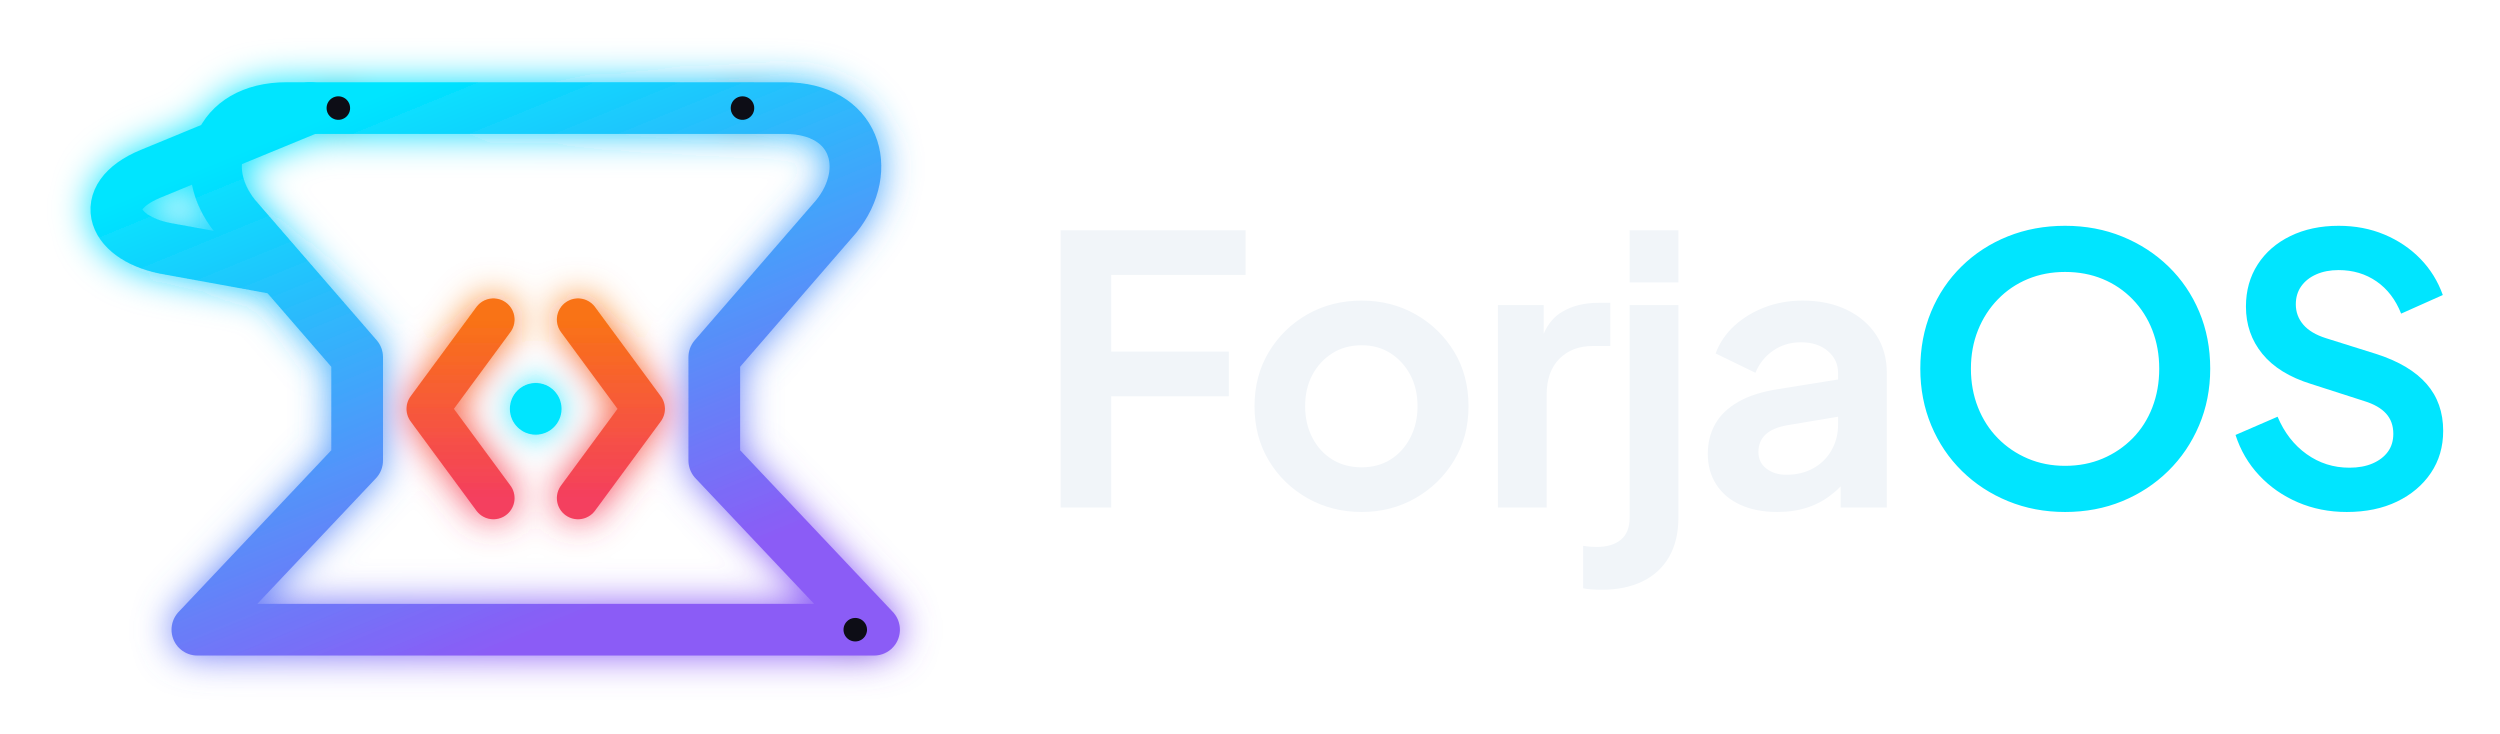
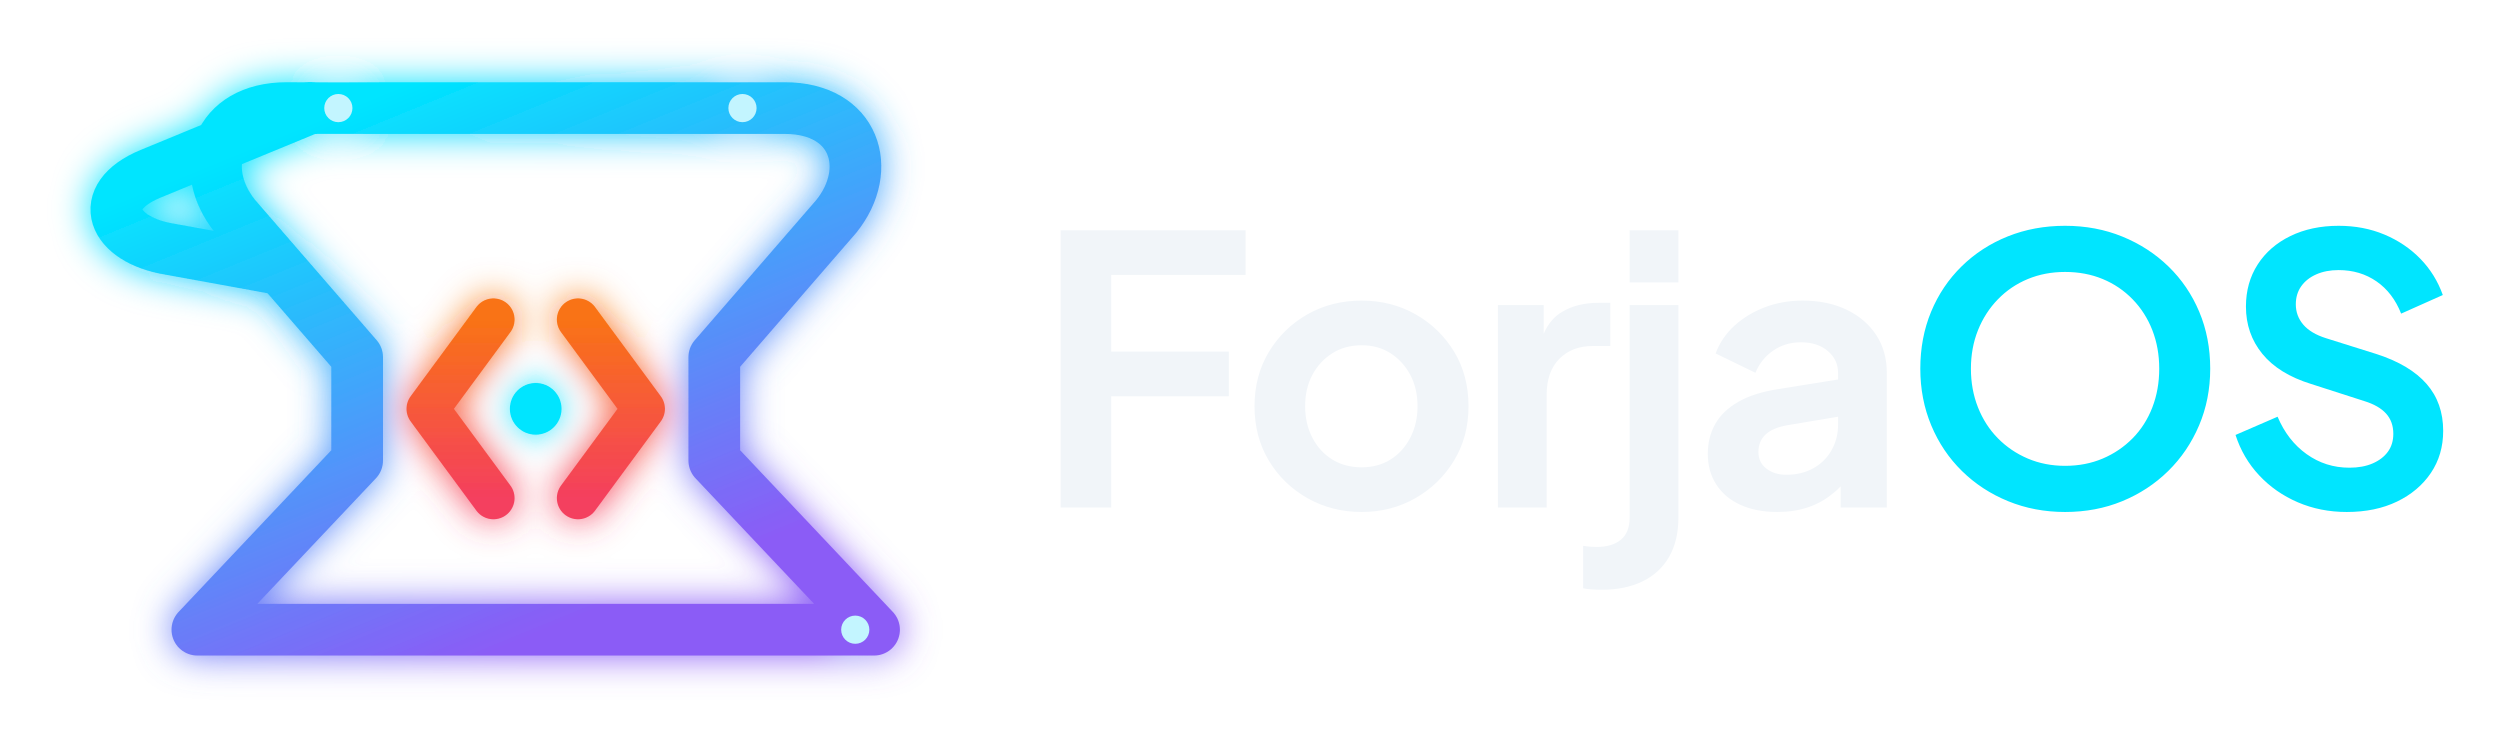
<svg xmlns="http://www.w3.org/2000/svg" viewBox="28 104 1064 312" width="1064" height="312" role="img" aria-label="ForjaOS">
  <defs>
    <linearGradient id="anvil-grad" gradientUnits="userSpaceOnUse" x1="200" y1="140" x2="290" y2="360">
      <stop offset="0" stop-color="#00e5ff" />
      <stop offset="1" stop-color="#8b5cf6" />
    </linearGradient>
    <linearGradient id="spark-grad" gradientUnits="userSpaceOnUse" x1="256" y1="240" x2="256" y2="316">
      <stop offset="0" stop-color="#f97316" />
      <stop offset="1" stop-color="#f43f5e" />
    </linearGradient>
    <filter id="glow" x="-20%" y="-20%" width="140%" height="140%">
      <feGaussianBlur in="SourceGraphic" stdDeviation="8" result="blur" />
      <feMerge>
        <feMergeNode in="blur" />
        <feMergeNode in="SourceGraphic" />
      </feMerge>
    </filter>
  </defs>
  <g id="mark" filter="url(#glow)">
    <path id="anvil" d="M150 150H362C392 150 400 176 384 196L332 256V300L400 372H112L180 300V256L128 196C112 176 120 150 150 150Z" fill="none" stroke-linecap="round" stroke-linejoin="round" stroke="url(#anvil-grad)" stroke-width="22" />
    <path id="horn" d="M160 150L92 178C68 188 76 206 100 210L144 218" fill="none" stroke-linecap="round" stroke-linejoin="round" stroke="url(#anvil-grad)" stroke-width="22" />
    <g id="spark" fill="none" stroke-linecap="round" stroke-linejoin="round" stroke="url(#spark-grad)" stroke-width="18">
      <path d="M238 240L210 278L238 316" />
      <path d="M274 240L302 278L274 316" />
    </g>
    <circle id="core" cx="256" cy="278" r="11" fill="#00e5ff" />
    <g id="nodes">
-       <circle cx="172" cy="150" r="7" fill="#0a0d14" stroke="url(#anvil-grad)" stroke-width="4" />
-       <circle cx="344" cy="150" r="7" fill="#0a0d14" stroke="url(#anvil-grad)" stroke-width="4" />
-       <circle cx="392" cy="372" r="7" fill="#0a0d14" stroke="url(#anvil-grad)" stroke-width="4" />
+       <circle cx="172" cy="150" r="6" fill="#c3f5ff" />
+       <circle cx="344" cy="150" r="6" fill="#c3f5ff" />
+       <circle cx="392" cy="372" r="6" fill="#c3f5ff" />
    </g>
  </g>
  <g id="wordmark" transform="translate(468 320.0) scale(0.158389)">
    <path id="word-forja" fill="#f1f5f9" d="M72.0 0V-745H569.0V-625H208.0V-419H524.0V-299H208.0V0ZM881.0 12Q801.0 12 735.5 -25.0Q670.0 -62 631.5 -126.0Q593.0 -190 593.0 -272Q593.0 -354 631.5 -418.0Q670.0 -482 735.0 -519.0Q800.0 -556 881.0 -556Q961.0 -556 1026.0 -519.0Q1091.0 -482 1129.5 -418.5Q1168.0 -355 1168.0 -272Q1168.0 -190 1129.0 -126.0Q1090.0 -62 1025.0 -25.0Q960.0 12 881.0 12ZM881.0 -108Q925.0 -108 958.5 -129.0Q992.0 -150 1011.5 -187.5Q1031.0 -225 1031.0 -272Q1031.0 -320 1011.5 -356.5Q992.0 -393 958.5 -414.5Q925.0 -436 881.0 -436Q836.0 -436 802.0 -414.5Q768.0 -393 748.5 -356.5Q729.0 -320 729.0 -272Q729.0 -225 748.5 -187.5Q768.0 -150 802.0 -129.0Q836.0 -108 881.0 -108ZM1247.0 0V-544H1370.0V-467Q1388.0 -508 1420.0 -526Q1460.0 -550 1517.0 -550H1549.0V-434H1502.0Q1446.0 -434 1412.0 -399.5Q1378.0 -365 1378.0 -303V0ZM1526.0 221Q1513.0 221 1499.0 220.0Q1485.0 219 1476.0 217V103Q1494.0 106 1512.0 106Q1554.0 106 1577.5 86.5Q1601.0 67 1601.0 27V-544H1732.0V27Q1732.0 89 1707.0 132.5Q1682.0 176 1635.5 198.5Q1589.0 221 1526.0 221ZM1601.0 -605V-745H1732.0V-605ZM1998.0 12Q1941.0 12 1899.0 -7.0Q1857.0 -26 1834.0 -61.5Q1811.0 -97 1811.0 -144Q1811.0 -189 1831.0 -224.5Q1851.0 -260 1893.0 -284.0Q1935.0 -308 1999.0 -318L2161.0 -344V-362Q2161.0 -397 2133.5 -420.5Q2106.0 -444 2061.0 -444Q2019.0 -444 1986.5 -421.5Q1954.0 -399 1939.0 -362L1832.0 -414Q1848.0 -457 1882.5 -488.5Q1917.0 -520 1964.0 -538.0Q2011.0 -556 2066.0 -556Q2133.0 -556 2184.0 -531.5Q2235.0 -507 2263.5 -463.5Q2292.0 -420 2292.0 -362V0H2168.0V-57Q2158.0 -46 2146.0 -37Q2117.0 -13 2080.0 -0.5Q2043.0 12 1998.0 12ZM2161.0 -244 2024.0 -221Q1985.0 -214 1966.0 -196.0Q1947.0 -178 1947.0 -149Q1947.0 -121 1968.5 -104.5Q1990.0 -88 2022.0 -88Q2063.0 -88 2094.5 -105.5Q2126.0 -123 2143.5 -154.0Q2161.0 -185 2161.0 -222Z" />
    <path id="word-os" fill="#00e5ff" transform="translate(2332.0 0)" d="M439.0 12Q357.0 12 286.0 -17.0Q215.0 -46 162.0 -98.0Q109.0 -150 79.5 -220.5Q50.0 -291 50.0 -373Q50.0 -456 79.0 -526.0Q108.0 -596 161.0 -648.0Q214.0 -700 285.0 -728.5Q356.0 -757 439.0 -757Q522.0 -757 593.0 -728.0Q664.0 -699 717.0 -647.5Q770.0 -596 799.5 -526.0Q829.0 -456 829.0 -373Q829.0 -291 799.0 -220.5Q769.0 -150 716.0 -98.0Q663.0 -46 592.5 -17.0Q522.0 12 439.0 12ZM439.0 -112Q494.0 -112 540.0 -131.5Q586.0 -151 620.5 -186.0Q655.0 -221 673.5 -269.0Q692.0 -317 692.0 -373Q692.0 -429 673.5 -476.5Q655.0 -524 620.5 -559.5Q586.0 -595 540.0 -614.0Q494.0 -633 439.0 -633Q385.0 -633 339.0 -614.0Q293.0 -595 258.5 -559.5Q224.0 -524 205.0 -476.5Q186.0 -429 186.0 -373Q186.0 -317 205.0 -269.0Q224.0 -221 258.5 -186.0Q293.0 -151 339.0 -131.5Q385.0 -112 439.0 -112ZM1196.0 12Q1125.0 12 1064.5 -14.0Q1004.0 -40 960.5 -86.5Q917.0 -133 897.0 -195L1010.0 -244Q1037.0 -180 1088.0 -143.5Q1139.0 -107 1203.0 -107Q1239.0 -107 1265.5 -118.5Q1292.0 -130 1306.5 -150.0Q1321.0 -170 1321.0 -198Q1321.0 -231 1301.5 -252.5Q1282.0 -274 1243.0 -286L1100.0 -332Q1013.0 -359 969.0 -413.0Q925.0 -467 925.0 -540Q925.0 -604 956.5 -653.0Q988.0 -702 1044.5 -729.5Q1101.0 -757 1174.0 -757Q1241.0 -757 1297.0 -733.5Q1353.0 -710 1393.5 -668.5Q1434.0 -627 1454.0 -571L1342.0 -521Q1320.0 -577 1276.0 -607.5Q1232.0 -638 1174.0 -638Q1140.0 -638 1114.0 -626.5Q1088.0 -615 1073.5 -594.5Q1059.0 -574 1059.0 -546Q1059.0 -515 1079.0 -491.5Q1099.0 -468 1140.0 -455L1277.0 -412Q1366.0 -383 1410.5 -332.0Q1455.0 -281 1455.0 -206Q1455.0 -142 1422.0 -93.0Q1389.0 -44 1331.0 -16.0Q1273.0 12 1196.0 12Z" />
  </g>
</svg>
